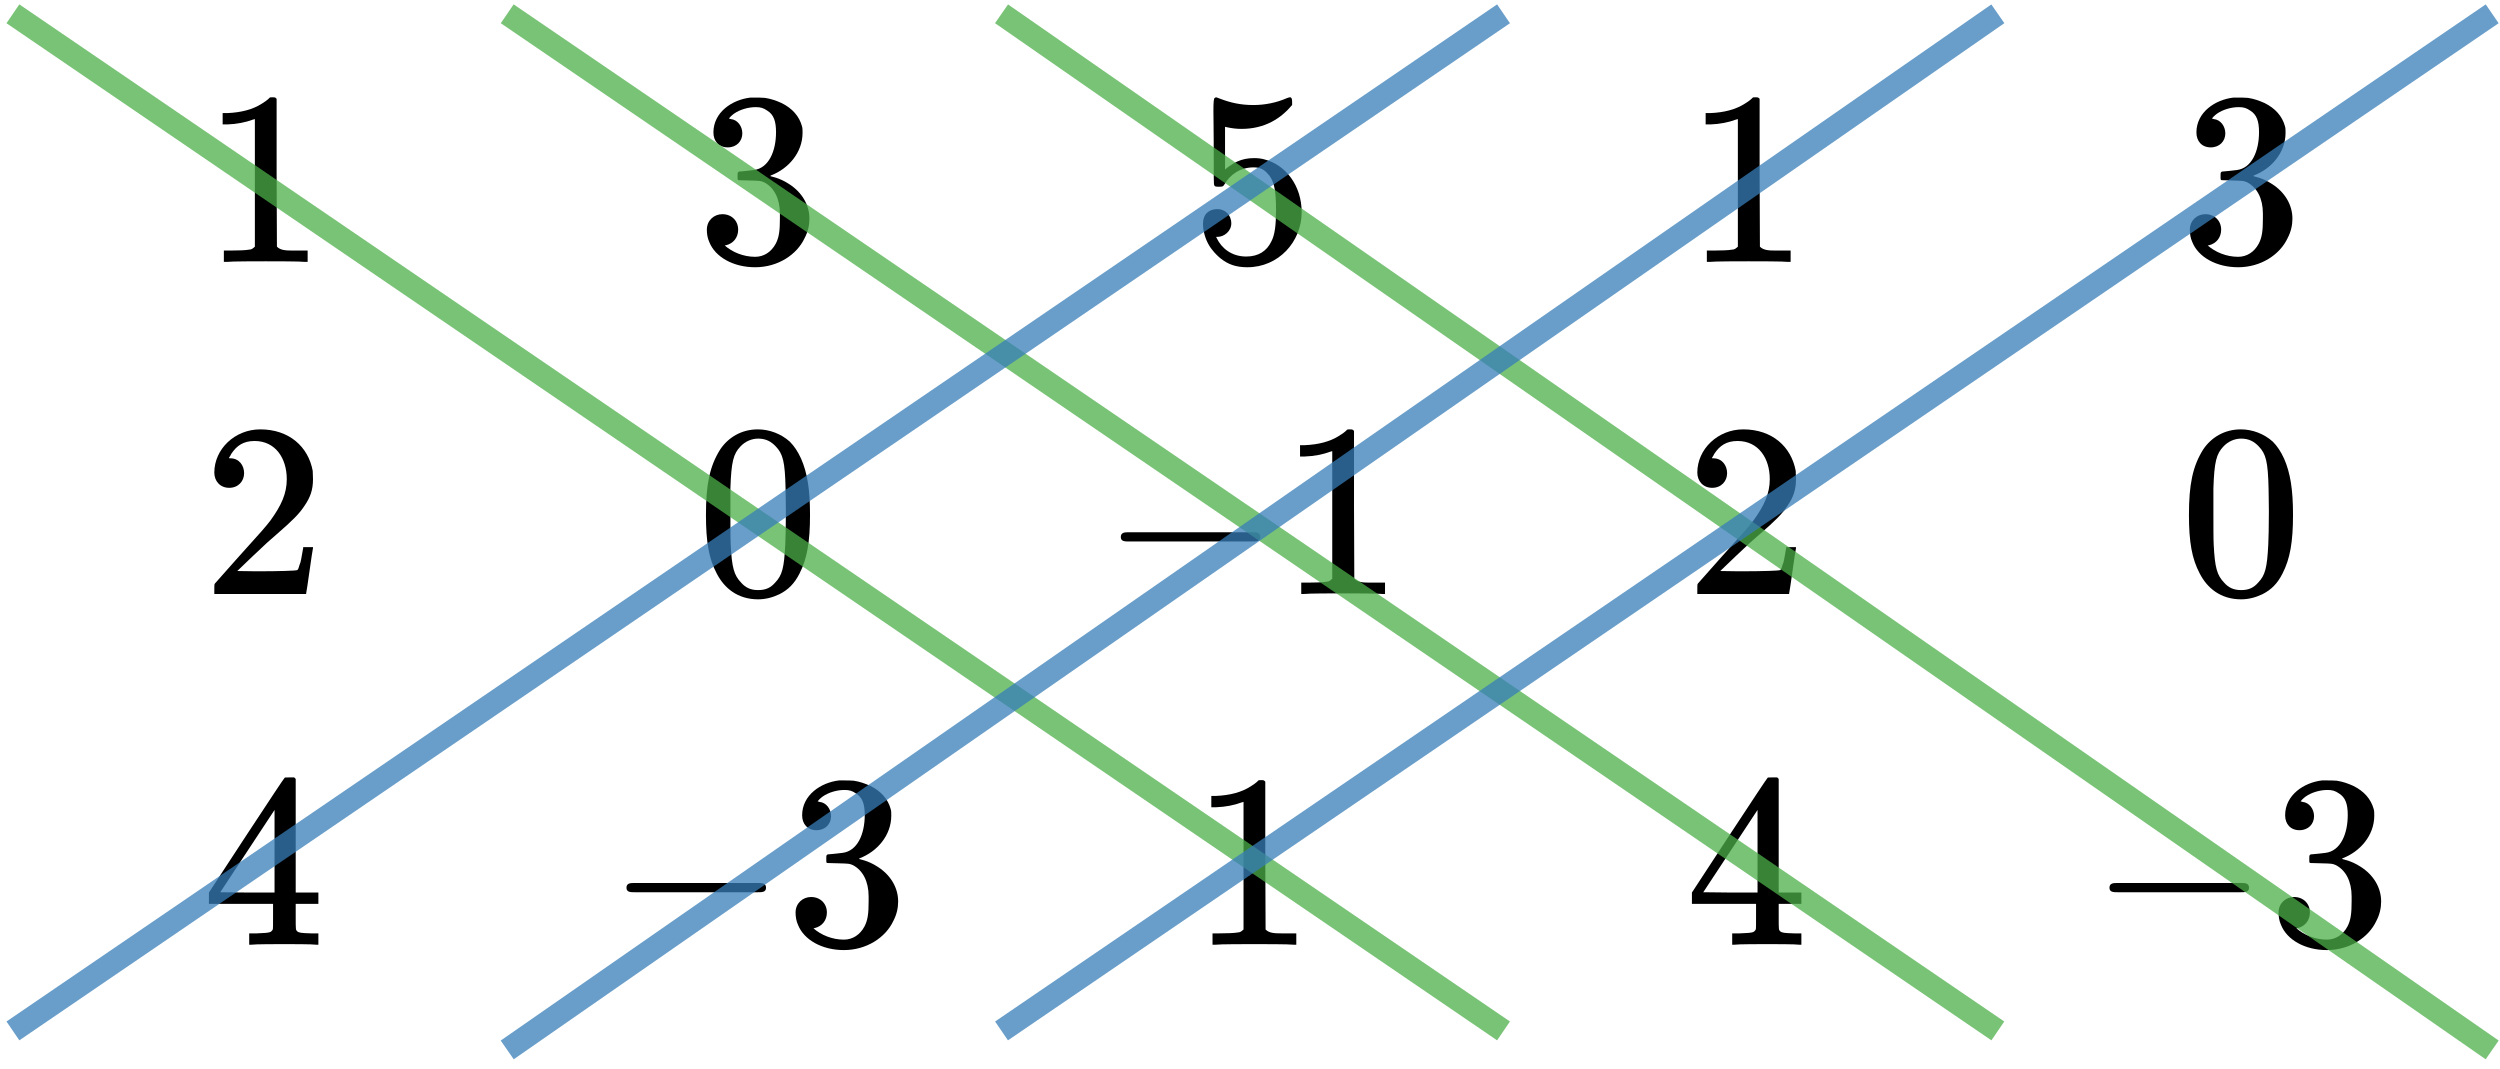
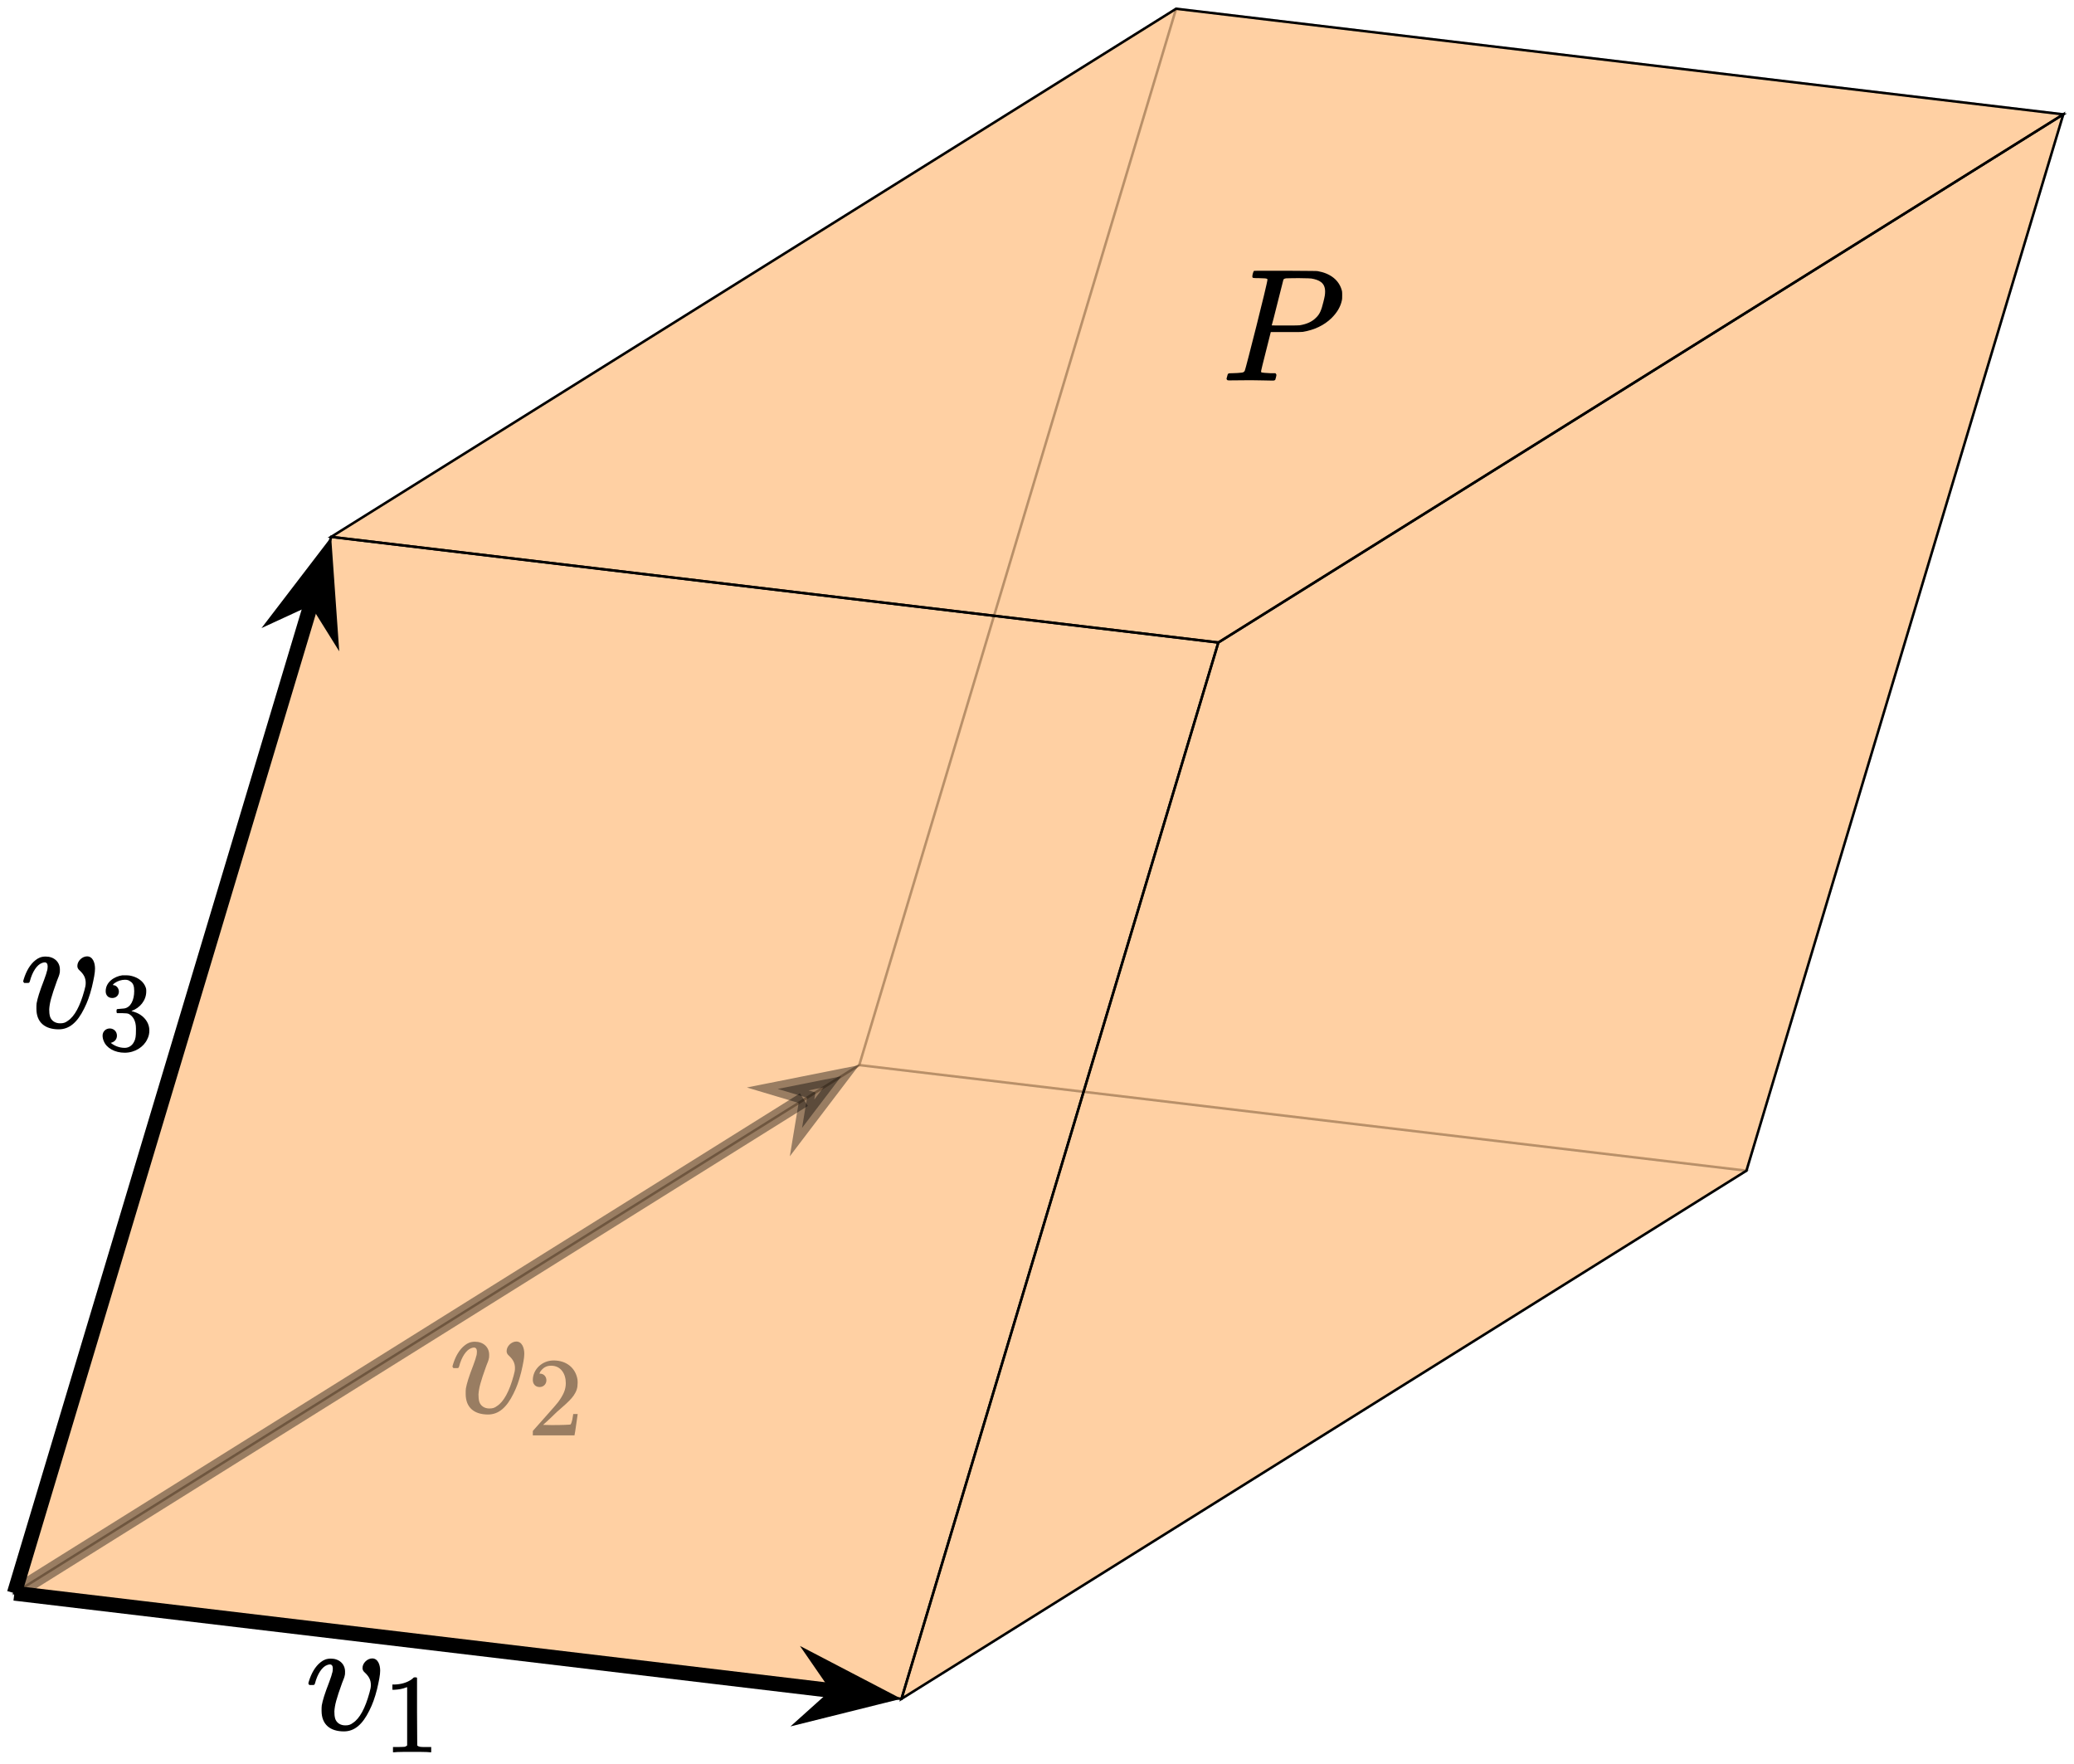
- <svg xmlns="http://www.w3.org/2000/svg" xmlns:xlink="http://www.w3.org/1999/xlink" width="131pt" height="56pt" viewBox="0 0 131 56" version="1.1">
+ <svg xmlns="http://www.w3.org/2000/svg" xmlns:xlink="http://www.w3.org/1999/xlink" width="167pt" height="142pt" viewBox="0 0 167 142" version="1.1">
  <defs>
    <g>
      <symbol overflow="visible" id="glyph0-0">
        <path style="stroke:none;" d="M 0.641 0 L 2.594 0 L 2.594 -6.906 L 0.641 -6.906 Z M 1.297 -0.641 L 1.297 -6.25 L 1.938 -6.25 L 1.938 -0.641 Z M 1.297 -0.641 " />
      </symbol>
      <symbol overflow="visible" id="glyph0-1">
-         <path style="stroke:none;" d="M 5.391 0 L 5.531 0 L 5.531 -0.594 L 4.766 -0.594 C 4.375 -0.594 4.109 -0.609 3.922 -0.797 L 3.906 -4.672 L 3.906 -8.547 C 3.828 -8.609 3.859 -8.625 3.688 -8.625 C 3.578 -8.625 3.562 -8.625 3.531 -8.594 C 3.469 -8.516 3.25 -8.359 3.141 -8.297 C 2.656 -7.984 2.047 -7.828 1.328 -7.797 L 1.078 -7.797 L 1.078 -7.203 L 1.328 -7.203 C 1.812 -7.219 2.281 -7.312 2.656 -7.453 C 2.703 -7.469 2.75 -7.484 2.766 -7.484 L 2.766 -0.797 C 2.672 -0.719 2.609 -0.641 2.453 -0.641 C 2.312 -0.609 1.859 -0.594 1.484 -0.594 L 1.141 -0.594 L 1.141 0 L 1.297 0 C 1.516 -0.031 2.922 -0.031 3.328 -0.031 C 3.75 -0.031 5.172 -0.031 5.391 0 Z M 5.391 0 " />
+         <path style="stroke:none;" d="M 3.125 0.141 C 3.984 0.141 4.625 -0.422 5.172 -1.531 C 5.438 -2.062 5.609 -2.531 5.797 -3.266 C 5.953 -3.938 6.047 -4.406 6.047 -4.75 C 6.047 -5.234 5.859 -5.734 5.406 -5.734 C 5.016 -5.734 4.625 -5.359 4.625 -4.969 C 4.625 -4.828 4.672 -4.719 4.797 -4.609 C 5.156 -4.281 5.297 -3.984 5.297 -3.594 C 5.297 -3.406 5.266 -3.266 5.188 -2.984 C 4.844 -1.719 4.391 -0.891 3.859 -0.547 C 3.656 -0.391 3.5 -0.344 3.234 -0.344 C 2.844 -0.344 2.531 -0.547 2.422 -0.891 C 2.375 -1.078 2.359 -1.219 2.359 -1.469 C 2.391 -1.984 2.516 -2.469 2.984 -3.766 C 3.094 -4.031 3.188 -4.281 3.188 -4.344 C 3.219 -4.422 3.219 -4.562 3.219 -4.672 C 3.219 -5.297 2.734 -5.719 2.078 -5.719 C 1.719 -5.719 1.484 -5.609 1.266 -5.438 C 0.812 -5.094 0.5 -4.516 0.312 -3.906 C 0.281 -3.812 0.266 -3.75 0.266 -3.719 C 0.266 -3.672 0.328 -3.625 0.344 -3.594 L 0.531 -3.594 C 0.781 -3.594 0.734 -3.594 0.797 -3.719 C 1 -4.5 1.375 -5.062 1.781 -5.203 C 1.859 -5.234 1.938 -5.25 2 -5.25 C 2.156 -5.25 2.234 -5.125 2.234 -4.922 C 2.234 -4.797 2.219 -4.641 2.156 -4.484 C 2.156 -4.422 2.047 -4.125 1.953 -3.859 C 1.562 -2.844 1.422 -2.375 1.344 -1.953 C 1.328 -1.859 1.328 -1.688 1.328 -1.516 C 1.328 -0.391 2.047 0.141 3.125 0.141 Z M 3.125 0.141 " />
      </symbol>
      <symbol overflow="visible" id="glyph0-2">
-         <path style="stroke:none;" d="M 1.641 -6 C 2.109 -6 2.406 -6.328 2.406 -6.734 C 2.406 -7.109 2.156 -7.453 1.797 -7.484 C 1.75 -7.5 1.703 -7.516 1.703 -7.516 C 1.703 -7.531 1.859 -7.688 1.969 -7.766 C 2.281 -7.984 2.719 -8.109 3.109 -8.109 C 3.375 -8.109 3.516 -8.062 3.719 -7.922 C 4.047 -7.719 4.172 -7.375 4.172 -6.797 C 4.172 -5.812 3.797 -4.906 3 -4.812 C 2.922 -4.797 2.297 -4.734 2.25 -4.734 C 2.234 -4.734 2.219 -4.734 2.188 -4.703 C 2.156 -4.656 2.156 -4.656 2.156 -4.5 C 2.156 -4.359 2.156 -4.344 2.172 -4.297 L 2.219 -4.281 L 2.766 -4.266 C 3.359 -4.25 3.359 -4.25 3.547 -4.172 C 4.062 -3.906 4.375 -3.328 4.375 -2.531 L 4.375 -2.266 C 4.375 -1.625 4.328 -1.281 4.156 -0.953 C 3.922 -0.516 3.531 -0.266 3.078 -0.266 C 2.453 -0.266 1.875 -0.516 1.484 -0.859 L 1.562 -0.875 C 1.938 -0.969 2.188 -1.281 2.188 -1.688 C 2.188 -2.156 1.844 -2.5 1.359 -2.5 C 0.922 -2.5 0.547 -2.172 0.547 -1.688 C 0.547 -1.484 0.578 -1.25 0.672 -1.047 C 0.984 -0.25 1.938 0.281 3.078 0.281 C 4.266 0.281 5.266 -0.375 5.672 -1.25 C 5.844 -1.578 5.922 -1.922 5.922 -2.266 C 5.922 -3 5.516 -3.656 4.859 -4.078 C 4.312 -4.438 3.875 -4.469 3.875 -4.5 C 3.875 -4.516 3.891 -4.516 3.906 -4.531 C 4.812 -4.875 5.562 -5.719 5.562 -6.766 C 5.562 -6.891 5.562 -7.016 5.531 -7.109 C 5.391 -7.625 5.031 -8.047 4.453 -8.328 C 4.172 -8.453 3.906 -8.547 3.594 -8.594 C 3.469 -8.609 3.219 -8.609 3.016 -8.609 L 2.828 -8.609 C 1.875 -8.5 0.891 -7.844 0.891 -6.781 C 0.891 -6.328 1.172 -6 1.641 -6 Z M 1.641 -6 " />
-       </symbol>
-       <symbol overflow="visible" id="glyph0-3">
-         <path style="stroke:none;" d="M 1.391 -2.766 C 0.953 -2.766 0.641 -2.5 0.641 -2 C 0.641 -1.922 0.656 -1.828 0.656 -1.75 C 0.719 -1.328 0.875 -0.922 1.156 -0.594 C 1.25 -0.469 1.469 -0.25 1.578 -0.172 C 1.953 0.125 2.359 0.281 2.969 0.281 C 4.594 0.281 5.812 -1.047 5.812 -2.609 C 5.812 -3.984 4.984 -5.094 3.844 -5.375 C 3.672 -5.422 3.5 -5.438 3.312 -5.438 C 2.625 -5.438 2.203 -5.172 1.797 -4.844 L 1.797 -7.078 L 1.938 -7.047 C 2.156 -7 2.406 -6.969 2.656 -6.969 C 3.906 -6.969 4.734 -7.531 5.312 -8.219 L 5.312 -8.391 C 5.312 -8.547 5.281 -8.625 5.203 -8.625 C 5.172 -8.625 5.109 -8.609 5.031 -8.578 C 4.5 -8.344 3.891 -8.219 3.281 -8.219 C 2.609 -8.219 2.078 -8.344 1.547 -8.547 C 1.438 -8.594 1.328 -8.625 1.328 -8.625 C 1.312 -8.625 1.281 -8.609 1.266 -8.594 C 1.203 -8.594 1.188 -8.375 1.188 -7.875 C 1.188 -7.5 1.203 -6.984 1.203 -6.281 C 1.203 -4.266 1.203 -4.062 1.234 -4.016 C 1.25 -3.953 1.297 -3.938 1.484 -3.938 C 1.672 -3.938 1.703 -3.953 1.766 -4.062 C 2.062 -4.578 2.594 -4.953 3.297 -4.953 C 3.719 -4.953 3.906 -4.781 4.125 -4.516 C 4.375 -4.172 4.469 -3.719 4.469 -2.719 C 4.469 -1.922 4.406 -1.406 4.219 -1.062 C 3.984 -0.578 3.562 -0.281 2.906 -0.281 C 2.141 -0.281 1.609 -0.719 1.359 -1.25 L 1.328 -1.312 L 1.406 -1.312 C 1.75 -1.312 2.125 -1.609 2.125 -2.016 C 2.125 -2.469 1.797 -2.766 1.391 -2.766 Z M 1.391 -2.766 " />
-       </symbol>
-       <symbol overflow="visible" id="glyph0-4">
-         <path style="stroke:none;" d="M 1.422 -5.562 C 1.906 -5.562 2.203 -5.922 2.203 -6.328 C 2.203 -6.734 1.938 -7.109 1.484 -7.109 C 1.438 -7.109 1.406 -7.109 1.406 -7.125 C 1.406 -7.141 1.484 -7.234 1.531 -7.344 C 1.812 -7.766 2.156 -8.016 2.75 -8.016 C 3.859 -8.016 4.438 -7.094 4.438 -6.016 C 4.438 -5.266 4.156 -4.641 3.578 -3.844 C 3.297 -3.484 3.219 -3.391 1.766 -1.781 C 1.172 -1.109 0.688 -0.562 0.672 -0.547 C 0.641 -0.5 0.641 -0.469 0.641 -0.25 L 0.641 0 L 5.453 0 L 5.453 -0.031 C 5.484 -0.109 5.781 -2.328 5.812 -2.406 L 5.812 -2.453 L 5.297 -2.453 L 5.297 -2.406 C 5.188 -1.828 5.188 -1.703 5.109 -1.531 C 5.078 -1.406 5.031 -1.266 4.984 -1.25 C 4.906 -1.219 4.125 -1.188 2.828 -1.188 L 1.844 -1.203 L 2.609 -1.938 C 3.484 -2.766 3.453 -2.734 3.906 -3.125 C 4.75 -3.859 5.094 -4.203 5.359 -4.609 C 5.672 -5.062 5.812 -5.453 5.812 -6.016 C 5.812 -6.172 5.797 -6.328 5.797 -6.453 C 5.562 -7.719 4.562 -8.625 3.047 -8.625 C 1.719 -8.625 0.641 -7.594 0.641 -6.359 C 0.641 -5.922 0.938 -5.562 1.422 -5.562 Z M 1.422 -5.562 " />
-       </symbol>
-       <symbol overflow="visible" id="glyph0-5">
-         <path style="stroke:none;" d="M 1.25 -7.578 C 0.688 -6.688 0.5 -5.719 0.5 -4.141 C 0.5 -2.719 0.656 -1.844 1.062 -1.078 C 1.453 -0.312 2.156 0.281 3.234 0.281 C 3.609 0.281 3.984 0.188 4.344 0.016 C 4.812 -0.219 5.141 -0.547 5.406 -1.078 C 5.797 -1.844 5.953 -2.719 5.953 -4.141 C 5.953 -5.484 5.812 -6.344 5.484 -7.094 C 5.312 -7.469 5.125 -7.75 4.891 -7.984 C 4.438 -8.391 3.828 -8.625 3.219 -8.625 C 2.359 -8.625 1.672 -8.203 1.25 -7.578 Z M 4.156 -7.734 C 4.531 -7.344 4.641 -6.938 4.672 -5.531 C 4.672 -5.297 4.688 -4.812 4.688 -4.312 C 4.688 -3.594 4.672 -2.828 4.656 -2.578 C 4.594 -1.375 4.5 -0.984 4.125 -0.594 C 3.906 -0.344 3.656 -0.203 3.234 -0.203 C 2.828 -0.203 2.562 -0.344 2.344 -0.594 C 1.969 -0.984 1.859 -1.375 1.797 -2.578 C 1.781 -2.828 1.781 -3.594 1.781 -4.312 C 1.781 -4.812 1.781 -5.297 1.781 -5.531 C 1.828 -6.938 1.938 -7.344 2.312 -7.734 C 2.562 -8 2.906 -8.141 3.234 -8.141 C 3.641 -8.141 3.922 -7.984 4.156 -7.734 Z M 4.156 -7.734 " />
-       </symbol>
-       <symbol overflow="visible" id="glyph0-6">
-         <path style="stroke:none;" d="M 5.984 0 L 6.094 0 L 6.094 -0.594 L 5.719 -0.594 C 5.188 -0.609 5.078 -0.625 4.984 -0.703 C 4.906 -0.781 4.906 -0.766 4.906 -1.484 L 4.906 -2.141 L 6.094 -2.141 L 6.094 -2.734 L 4.906 -2.734 L 4.906 -8.688 L 4.828 -8.766 L 4.594 -8.766 C 4.375 -8.766 4.359 -8.766 4.328 -8.75 C 4.297 -8.734 3.547 -7.594 2.312 -5.719 L 0.359 -2.734 L 0.359 -2.141 L 3.719 -2.141 L 3.719 -1.484 C 3.719 -1.047 3.719 -0.812 3.703 -0.797 C 3.672 -0.734 3.609 -0.672 3.547 -0.656 C 3.453 -0.625 3.281 -0.609 2.859 -0.594 L 2.469 -0.594 L 2.469 0 L 2.578 0 C 2.766 -0.031 3.969 -0.031 4.312 -0.031 C 4.656 -0.031 5.797 -0.031 5.984 0 Z M 3.797 -2.734 L 2.375 -2.734 L 0.953 -2.75 L 3.797 -7.062 Z M 3.797 -2.734 " />
+         <path style="stroke:none;" d="M 3.719 -8.141 C 3.719 -7.844 1.938 -0.844 1.891 -0.797 C 1.844 -0.703 1.781 -0.656 1.641 -0.641 C 1.5 -0.625 1.156 -0.594 0.875 -0.594 C 0.531 -0.594 0.531 -0.594 0.469 -0.328 C 0.438 -0.219 0.422 -0.172 0.422 -0.141 C 0.422 -0.109 0.438 -0.109 0.453 -0.078 C 0.484 -0.031 0.5 -0.016 0.656 -0.016 C 1.141 -0.016 1.594 -0.031 2.359 -0.031 C 3.141 -0.031 3.609 0 4.125 0 C 4.297 0 4.297 -0.031 4.344 -0.062 C 4.359 -0.109 4.438 -0.375 4.438 -0.453 C 4.438 -0.516 4.375 -0.562 4.359 -0.594 L 3.953 -0.594 C 3.562 -0.609 3.297 -0.641 3.234 -0.656 C 3.219 -0.672 3.203 -0.703 3.203 -0.766 C 3.203 -0.797 3.375 -1.5 3.594 -2.359 L 3.984 -3.906 L 5.203 -3.906 C 6.266 -3.906 6.453 -3.906 6.562 -3.922 C 7.5 -4.078 8.281 -4.453 8.875 -5.031 C 9.328 -5.484 9.594 -5.938 9.703 -6.438 C 9.734 -6.547 9.734 -6.703 9.734 -6.859 C 9.734 -7 9.734 -7.125 9.719 -7.203 C 9.5 -8.109 8.75 -8.641 7.766 -8.812 C 7.609 -8.828 7.578 -8.828 5.141 -8.844 C 2.719 -8.844 2.672 -8.844 2.625 -8.828 C 2.578 -8.781 2.5 -8.516 2.5 -8.391 C 2.5 -8.25 2.531 -8.25 2.984 -8.25 C 3.375 -8.234 3.719 -8.25 3.719 -8.141 Z M 8.359 -7.172 C 8.359 -6.922 8.328 -6.766 8.219 -6.328 C 8.062 -5.672 7.922 -5.344 7.641 -5.078 C 7.328 -4.75 6.891 -4.547 6.312 -4.453 C 6.172 -4.438 6.016 -4.438 5.109 -4.438 C 4.109 -4.438 4.062 -4.438 4.062 -4.453 C 4.094 -4.484 4.938 -7.922 5 -8.125 C 5.031 -8.188 5.109 -8.219 5.234 -8.234 C 5.281 -8.234 5.719 -8.25 6.219 -8.25 C 7 -8.234 7.141 -8.234 7.25 -8.219 C 7.875 -8.109 8.359 -7.891 8.359 -7.172 Z M 8.359 -7.172 " />
      </symbol>
      <symbol overflow="visible" id="glyph1-0">
-         <path style="stroke:none;" d="" />
+         <path style="stroke:none;" d="M 0.453 0 L 1.812 0 L 1.812 -4.828 L 0.453 -4.828 Z M 0.906 -0.453 L 0.906 -4.375 L 1.359 -4.375 L 1.359 -0.453 Z M 0.906 -0.453 " />
      </symbol>
      <symbol overflow="visible" id="glyph1-1">
-         <path style="stroke:none;" d="M 7.875 -2.75 C 8.078 -2.75 8.297 -2.75 8.297 -2.984 C 8.297 -3.234 8.078 -3.234 7.875 -3.234 L 1.406 -3.234 C 1.203 -3.234 0.984 -3.234 0.984 -2.984 C 0.984 -2.75 1.203 -2.75 1.406 -2.75 Z M 7.875 -2.75 " />
+         <path style="stroke:none;" d="M 3.766 0 L 3.875 0 L 3.875 -0.422 L 3.328 -0.422 C 3.062 -0.422 2.875 -0.422 2.75 -0.547 L 2.734 -3.266 L 2.734 -5.984 C 2.688 -6.031 2.703 -6.031 2.578 -6.031 C 2.5 -6.031 2.5 -6.031 2.469 -6.016 C 2.422 -5.969 2.281 -5.844 2.188 -5.797 C 1.859 -5.594 1.438 -5.469 0.922 -5.453 L 0.75 -5.453 L 0.75 -5.031 L 0.922 -5.031 C 1.266 -5.047 1.594 -5.109 1.859 -5.219 C 1.891 -5.234 1.922 -5.234 1.938 -5.234 L 1.938 -0.547 C 1.859 -0.5 1.828 -0.453 1.719 -0.438 C 1.609 -0.422 1.297 -0.422 1.031 -0.422 L 0.797 -0.422 L 0.797 0 L 0.906 0 C 1.062 -0.031 2.047 -0.031 2.328 -0.031 C 2.625 -0.031 3.609 -0.031 3.766 0 Z M 3.766 0 " />
+       </symbol>
+       <symbol overflow="visible" id="glyph1-2">
+         <path style="stroke:none;" d="M 1 -3.891 C 1.328 -3.891 1.547 -4.141 1.547 -4.438 C 1.547 -4.719 1.344 -4.969 1.031 -4.969 C 1 -4.969 0.984 -4.969 0.984 -4.984 C 0.984 -5 1.031 -5.062 1.062 -5.141 C 1.266 -5.422 1.516 -5.609 1.922 -5.609 C 2.703 -5.609 3.109 -4.969 3.109 -4.203 C 3.109 -3.672 2.906 -3.25 2.5 -2.688 C 2.297 -2.438 2.25 -2.375 1.234 -1.234 C 0.828 -0.781 0.484 -0.391 0.469 -0.375 C 0.453 -0.359 0.453 -0.328 0.453 -0.172 L 0.453 0 L 3.812 0 L 3.812 -0.031 C 3.844 -0.078 4.047 -1.625 4.062 -1.688 L 4.062 -1.719 L 3.703 -1.719 L 3.703 -1.688 C 3.641 -1.281 3.625 -1.203 3.578 -1.062 C 3.547 -0.984 3.516 -0.891 3.484 -0.875 C 3.438 -0.859 2.891 -0.828 1.969 -0.828 L 1.281 -0.844 L 1.828 -1.344 C 2.438 -1.938 2.406 -1.906 2.734 -2.188 C 3.328 -2.703 3.562 -2.953 3.75 -3.219 C 3.969 -3.547 4.062 -3.812 4.062 -4.219 C 4.062 -4.328 4.062 -4.438 4.047 -4.516 C 3.891 -5.406 3.188 -6.031 2.125 -6.031 C 1.203 -6.031 0.453 -5.312 0.453 -4.453 C 0.453 -4.141 0.656 -3.891 1 -3.891 Z M 1 -3.891 " />
+       </symbol>
+       <symbol overflow="visible" id="glyph1-3">
+         <path style="stroke:none;" d="M 1.156 -4.203 C 1.484 -4.203 1.688 -4.438 1.688 -4.719 C 1.688 -4.969 1.5 -5.219 1.266 -5.234 C 1.219 -5.25 1.203 -5.25 1.203 -5.25 C 1.188 -5.266 1.312 -5.391 1.375 -5.422 C 1.594 -5.578 1.906 -5.672 2.172 -5.672 C 2.359 -5.672 2.469 -5.641 2.594 -5.547 C 2.844 -5.406 2.922 -5.156 2.922 -4.766 C 2.922 -4.062 2.656 -3.438 2.109 -3.359 C 2.047 -3.359 1.609 -3.312 1.578 -3.312 C 1.562 -3.312 1.547 -3.312 1.531 -3.297 C 1.5 -3.266 1.5 -3.266 1.5 -3.156 C 1.5 -3.047 1.5 -3.031 1.516 -3.016 L 1.547 -2.984 L 1.938 -2.984 C 2.344 -2.969 2.344 -2.969 2.484 -2.922 C 2.844 -2.734 3.062 -2.328 3.062 -1.766 L 3.062 -1.594 C 3.062 -1.141 3.031 -0.891 2.906 -0.672 C 2.75 -0.359 2.469 -0.188 2.156 -0.188 C 1.719 -0.188 1.312 -0.359 1.031 -0.594 L 1.094 -0.609 C 1.359 -0.688 1.531 -0.891 1.531 -1.172 C 1.531 -1.5 1.281 -1.75 0.953 -1.75 C 0.641 -1.75 0.375 -1.516 0.375 -1.172 C 0.375 -1.047 0.406 -0.875 0.469 -0.734 C 0.688 -0.172 1.359 0.203 2.156 0.203 C 2.984 0.203 3.688 -0.266 3.969 -0.875 C 4.094 -1.109 4.141 -1.344 4.141 -1.594 C 4.141 -2.109 3.859 -2.562 3.406 -2.859 C 3.016 -3.109 2.703 -3.125 2.703 -3.156 C 2.703 -3.156 2.719 -3.156 2.734 -3.172 C 3.375 -3.406 3.891 -4 3.891 -4.734 C 3.891 -4.828 3.891 -4.906 3.875 -4.969 C 3.766 -5.344 3.516 -5.625 3.125 -5.828 C 2.922 -5.922 2.734 -5.984 2.516 -6.016 C 2.422 -6.031 2.25 -6.031 2.109 -6.031 L 1.969 -6.031 C 1.312 -5.938 0.625 -5.484 0.625 -4.75 C 0.625 -4.438 0.812 -4.203 1.156 -4.203 Z M 1.156 -4.203 " />
      </symbol>
    </g>
+     <clipPath id="clip1">
+       <path d="M 1 0.605 L 95 0.605 L 95 129 L 1 129 Z M 1 0.605 " />
+     </clipPath>
+     <clipPath id="clip2">
+       <path d="M 0 0.605 L 98 0.605 L 98 132 L 0 132 Z M 0 0.605 " />
+     </clipPath>
+     <clipPath id="clip3">
+       <path d="M 69 0.605 L 167 0.605 L 167 95 L 69 95 Z M 69 0.605 " />
+     </clipPath>
+     <clipPath id="clip4">
+       <path d="M 66 0.605 L 167 0.605 L 167 98 L 66 98 Z M 66 0.605 " />
+     </clipPath>
+     <clipPath id="clip5">
+       <path d="M 26 0.605 L 167 0.605 L 167 52 L 26 52 Z M 26 0.605 " />
+     </clipPath>
+     <clipPath id="clip6">
+       <path d="M 23 0.605 L 167 0.605 L 167 55 L 23 55 Z M 23 0.605 " />
+     </clipPath>
  </defs>
  <g id="surface1">
+     <g clip-path="url(#clip1)" clip-rule="nonzero">
+       <path style=" stroke:none;fill-rule:nonzero;fill:rgb(100%,49.799%,0%);fill-opacity:0.2;" d="M 1.156 128.266 L 69.191 85.746 L 94.703 0.703 L 26.668 43.223 Z M 1.156 128.266 " />
+     </g>
+     <g clip-path="url(#clip2)" clip-rule="nonzero">
+       <path style="fill:none;stroke-width:0.199;stroke-linecap:butt;stroke-linejoin:miter;stroke:rgb(0%,0%,0%);stroke-opacity:0.2;stroke-miterlimit:10;" d="M -0.001 -0.001 L 68.034 42.519 L 93.546 127.562 L 25.511 85.042 Z M -0.001 -0.001 " transform="matrix(1,0,0,-1,1.157,128.265)" />
+     </g>
+     <path style="fill-rule:nonzero;fill:rgb(100%,49.799%,0%);fill-opacity:0.2;stroke-width:0.199;stroke-linecap:butt;stroke-linejoin:miter;stroke:rgb(0%,0%,0%);stroke-opacity:0.2;stroke-miterlimit:10;" d="M -0.001 -0.001 L 68.034 42.519 L 139.468 34.015 L 71.433 -8.505 Z M -0.001 -0.001 " transform="matrix(1,0,0,-1,1.157,128.265)" />
+     <g clip-path="url(#clip3)" clip-rule="nonzero">
+       <path style=" stroke:none;fill-rule:nonzero;fill:rgb(100%,49.799%,0%);fill-opacity:0.2;" d="M 69.191 85.746 L 140.625 94.25 L 166.137 9.207 L 94.703 0.703 Z M 69.191 85.746 " />
+     </g>
+     <g clip-path="url(#clip4)" clip-rule="nonzero">
+       <path style="fill:none;stroke-width:0.199;stroke-linecap:butt;stroke-linejoin:miter;stroke:rgb(0%,0%,0%);stroke-opacity:0.2;stroke-miterlimit:10;" d="M 68.034 42.519 L 139.468 34.015 L 164.98 119.058 L 93.546 127.562 Z M 68.034 42.519 " transform="matrix(1,0,0,-1,1.157,128.265)" />
+     </g>
+     <path style="fill-rule:nonzero;fill:rgb(100%,49.799%,0%);fill-opacity:0.2;stroke-width:0.199;stroke-linecap:butt;stroke-linejoin:miter;stroke:rgb(0%,0%,0%);stroke-opacity:1;stroke-miterlimit:10;" d="M -0.001 -0.001 L 71.433 -8.505 L 96.945 76.538 L 25.511 85.042 Z M -0.001 -0.001 " transform="matrix(1,0,0,-1,1.157,128.265)" />
+     <path style="fill-rule:nonzero;fill:rgb(100%,49.799%,0%);fill-opacity:0.2;stroke-width:0.199;stroke-linecap:butt;stroke-linejoin:miter;stroke:rgb(0%,0%,0%);stroke-opacity:1;stroke-miterlimit:10;" d="M 71.433 -8.505 L 139.468 34.015 L 164.98 119.058 L 96.945 76.538 Z M 71.433 -8.505 " transform="matrix(1,0,0,-1,1.157,128.265)" />
+     <g clip-path="url(#clip5)" clip-rule="nonzero">
+       <path style=" stroke:none;fill-rule:nonzero;fill:rgb(100%,49.799%,0%);fill-opacity:0.2;" d="M 26.668 43.223 L 94.703 0.703 L 166.137 9.207 L 98.102 51.727 Z M 26.668 43.223 " />
+     </g>
+     <g clip-path="url(#clip6)" clip-rule="nonzero">
+       <path style="fill:none;stroke-width:0.199;stroke-linecap:butt;stroke-linejoin:miter;stroke:rgb(0%,0%,0%);stroke-opacity:1;stroke-miterlimit:10;" d="M 25.511 85.042 L 93.546 127.562 L 164.98 119.058 L 96.945 76.538 Z M 25.511 85.042 " transform="matrix(1,0,0,-1,1.157,128.265)" />
+     </g>
+     <path style="fill:none;stroke-width:1.196;stroke-linecap:butt;stroke-linejoin:miter;stroke:rgb(0%,0%,0%);stroke-opacity:1;stroke-miterlimit:10;" d="M -0.001 -0.001 L 66.218 -7.883 " transform="matrix(1,0,0,-1,1.157,128.265)" />
+     <path style="fill-rule:nonzero;fill:rgb(0%,0%,0%);fill-opacity:1;stroke-width:1.196;stroke-linecap:butt;stroke-linejoin:miter;stroke:rgb(0%,0%,0%);stroke-opacity:1;stroke-miterlimit:10;" d="M 6.801 0.001 L 1.929 1.846 L 3.555 -0 L 1.932 -1.848 Z M 6.801 0.001 " transform="matrix(0.994,0.11832,0.11832,-0.994,64.1381,135.7627)" />
    <g style="fill:rgb(0%,0%,0%);fill-opacity:1;">
-       <use xlink:href="#glyph0-1" x="10.589" y="13.723" />
+       <use xlink:href="#glyph0-1" x="24.565" y="139.251" />
    </g>
    <g style="fill:rgb(0%,0%,0%);fill-opacity:1;">
-       <use xlink:href="#glyph0-2" x="36.492" y="13.723" />
+       <use xlink:href="#glyph1-1" x="30.846" y="141.071" />
+     </g>
+     <path style="fill:none;stroke-width:1.196;stroke-linecap:butt;stroke-linejoin:miter;stroke:rgb(0%,0%,0%);stroke-opacity:0.4;stroke-miterlimit:10;" d="M -0.001 -0.001 L 63.573 39.734 " transform="matrix(1,0,0,-1,1.157,128.265)" />
+     <path style="fill-rule:nonzero;fill:rgb(0%,0%,0%);fill-opacity:0.4;stroke-width:1.196;stroke-linecap:butt;stroke-linejoin:miter;stroke:rgb(0%,0%,0%);stroke-opacity:0.4;stroke-miterlimit:10;" d="M 6.802 0.001 L 1.929 1.846 L 3.555 -0.002 L 1.93 -1.845 Z M 6.802 0.001 " transform="matrix(0.8499,-0.53119,-0.53119,-0.8499,61.96204,90.26206)" />
+     <g style="fill:rgb(0%,0%,0%);fill-opacity:0.4;">
+       <use xlink:href="#glyph0-1" x="36.169" y="113.739" />
+     </g>
+     <g style="fill:rgb(0%,0%,0%);fill-opacity:0.4;">
+       <use xlink:href="#glyph1-2" x="42.45" y="115.559" />
+     </g>
+     <path style="fill:none;stroke-width:1.196;stroke-linecap:butt;stroke-linejoin:miter;stroke:rgb(0%,0%,0%);stroke-opacity:1;stroke-miterlimit:10;" d="M -0.001 -0.001 L 23.999 79.999 " transform="matrix(1,0,0,-1,1.157,128.265)" />
+     <path style="fill-rule:nonzero;fill:rgb(0%,0%,0%);fill-opacity:1;stroke-width:1.196;stroke-linecap:butt;stroke-linejoin:miter;stroke:rgb(0%,0%,0%);stroke-opacity:1;stroke-miterlimit:10;" d="M 6.802 -0.001 L 1.929 1.844 L 3.556 0.002 L 1.93 -1.845 Z M 6.802 -0.001 " transform="matrix(0.28812,-0.96042,-0.96042,-0.28812,24.21921,51.39201)" />
+     <g style="fill:rgb(0%,0%,0%);fill-opacity:1;">
+       <use xlink:href="#glyph0-1" x="1.604" y="82.729" />
    </g>
    <g style="fill:rgb(0%,0%,0%);fill-opacity:1;">
-       <use xlink:href="#glyph0-3" x="62.395" y="13.723" />
+       <use xlink:href="#glyph1-3" x="7.885" y="84.55" />
    </g>
    <g style="fill:rgb(0%,0%,0%);fill-opacity:1;">
-       <use xlink:href="#glyph0-1" x="88.298" y="13.723" />
+       <use xlink:href="#glyph0-2" x="98.34" y="30.641" />
    </g>
-     <g style="fill:rgb(0%,0%,0%);fill-opacity:1;">
-       <use xlink:href="#glyph0-2" x="114.201" y="13.723" />
-     </g>
-     <g style="fill:rgb(0%,0%,0%);fill-opacity:1;">
-       <use xlink:href="#glyph0-4" x="10.589" y="31.124" />
-     </g>
-     <g style="fill:rgb(0%,0%,0%);fill-opacity:1;">
-       <use xlink:href="#glyph0-5" x="36.492" y="31.124" />
-     </g>
-     <g style="fill:rgb(0%,0%,0%);fill-opacity:1;">
-       <use xlink:href="#glyph1-1" x="57.746" y="31.124" />
-     </g>
-     <g style="fill:rgb(0%,0%,0%);fill-opacity:1;">
-       <use xlink:href="#glyph0-1" x="67.044" y="31.124" />
-     </g>
-     <g style="fill:rgb(0%,0%,0%);fill-opacity:1;">
-       <use xlink:href="#glyph0-4" x="88.298" y="31.124" />
-     </g>
-     <g style="fill:rgb(0%,0%,0%);fill-opacity:1;">
-       <use xlink:href="#glyph0-5" x="114.201" y="31.124" />
-     </g>
-     <g style="fill:rgb(0%,0%,0%);fill-opacity:1;">
-       <use xlink:href="#glyph0-6" x="10.589" y="49.503" />
-     </g>
-     <g style="fill:rgb(0%,0%,0%);fill-opacity:1;">
-       <use xlink:href="#glyph1-1" x="31.843" y="49.503" />
-     </g>
-     <g style="fill:rgb(0%,0%,0%);fill-opacity:1;">
-       <use xlink:href="#glyph0-2" x="41.141" y="49.503" />
-     </g>
-     <g style="fill:rgb(0%,0%,0%);fill-opacity:1;">
-       <use xlink:href="#glyph0-1" x="62.395" y="49.503" />
-     </g>
-     <g style="fill:rgb(0%,0%,0%);fill-opacity:1;">
-       <use xlink:href="#glyph0-6" x="88.298" y="49.503" />
-     </g>
-     <g style="fill:rgb(0%,0%,0%);fill-opacity:1;">
-       <use xlink:href="#glyph1-1" x="109.552" y="49.503" />
-     </g>
-     <g style="fill:rgb(0%,0%,0%);fill-opacity:1;">
-       <use xlink:href="#glyph0-2" x="118.85" y="49.503" />
-     </g>
-     <path style="fill:none;stroke-width:1.196;stroke-linecap:butt;stroke-linejoin:miter;stroke:rgb(30.199%,68.629%,29.019%);stroke-opacity:0.75;stroke-miterlimit:10;" d="M -64.957 27.146 L 13.152 -26.151 " transform="matrix(1,0,0,-1,65.633,27.869)" />
-     <path style="fill:none;stroke-width:1.196;stroke-linecap:butt;stroke-linejoin:miter;stroke:rgb(30.199%,68.629%,29.019%);stroke-opacity:0.75;stroke-miterlimit:10;" d="M -39.055 27.146 L 39.054 -26.151 " transform="matrix(1,0,0,-1,65.633,27.869)" />
-     <path style="fill:none;stroke-width:1.196;stroke-linecap:butt;stroke-linejoin:miter;stroke:rgb(30.199%,68.629%,29.019%);stroke-opacity:0.75;stroke-miterlimit:10;" d="M -13.153 27.146 L 64.957 -27.147 " transform="matrix(1,0,0,-1,65.633,27.869)" />
-     <path style="fill:none;stroke-width:1.196;stroke-linecap:butt;stroke-linejoin:miter;stroke:rgb(21.57%,49.409%,72.159%);stroke-opacity:0.75;stroke-miterlimit:10;" d="M 13.152 27.146 L -64.957 -26.151 " transform="matrix(1,0,0,-1,65.633,27.869)" />
-     <path style="fill:none;stroke-width:1.196;stroke-linecap:butt;stroke-linejoin:miter;stroke:rgb(21.57%,49.409%,72.159%);stroke-opacity:0.75;stroke-miterlimit:10;" d="M 39.054 27.146 L -39.055 -27.147 " transform="matrix(1,0,0,-1,65.633,27.869)" />
-     <path style="fill:none;stroke-width:1.196;stroke-linecap:butt;stroke-linejoin:miter;stroke:rgb(21.57%,49.409%,72.159%);stroke-opacity:0.75;stroke-miterlimit:10;" d="M 64.957 27.146 L -13.153 -26.151 " transform="matrix(1,0,0,-1,65.633,27.869)" />
  </g>
</svg>
